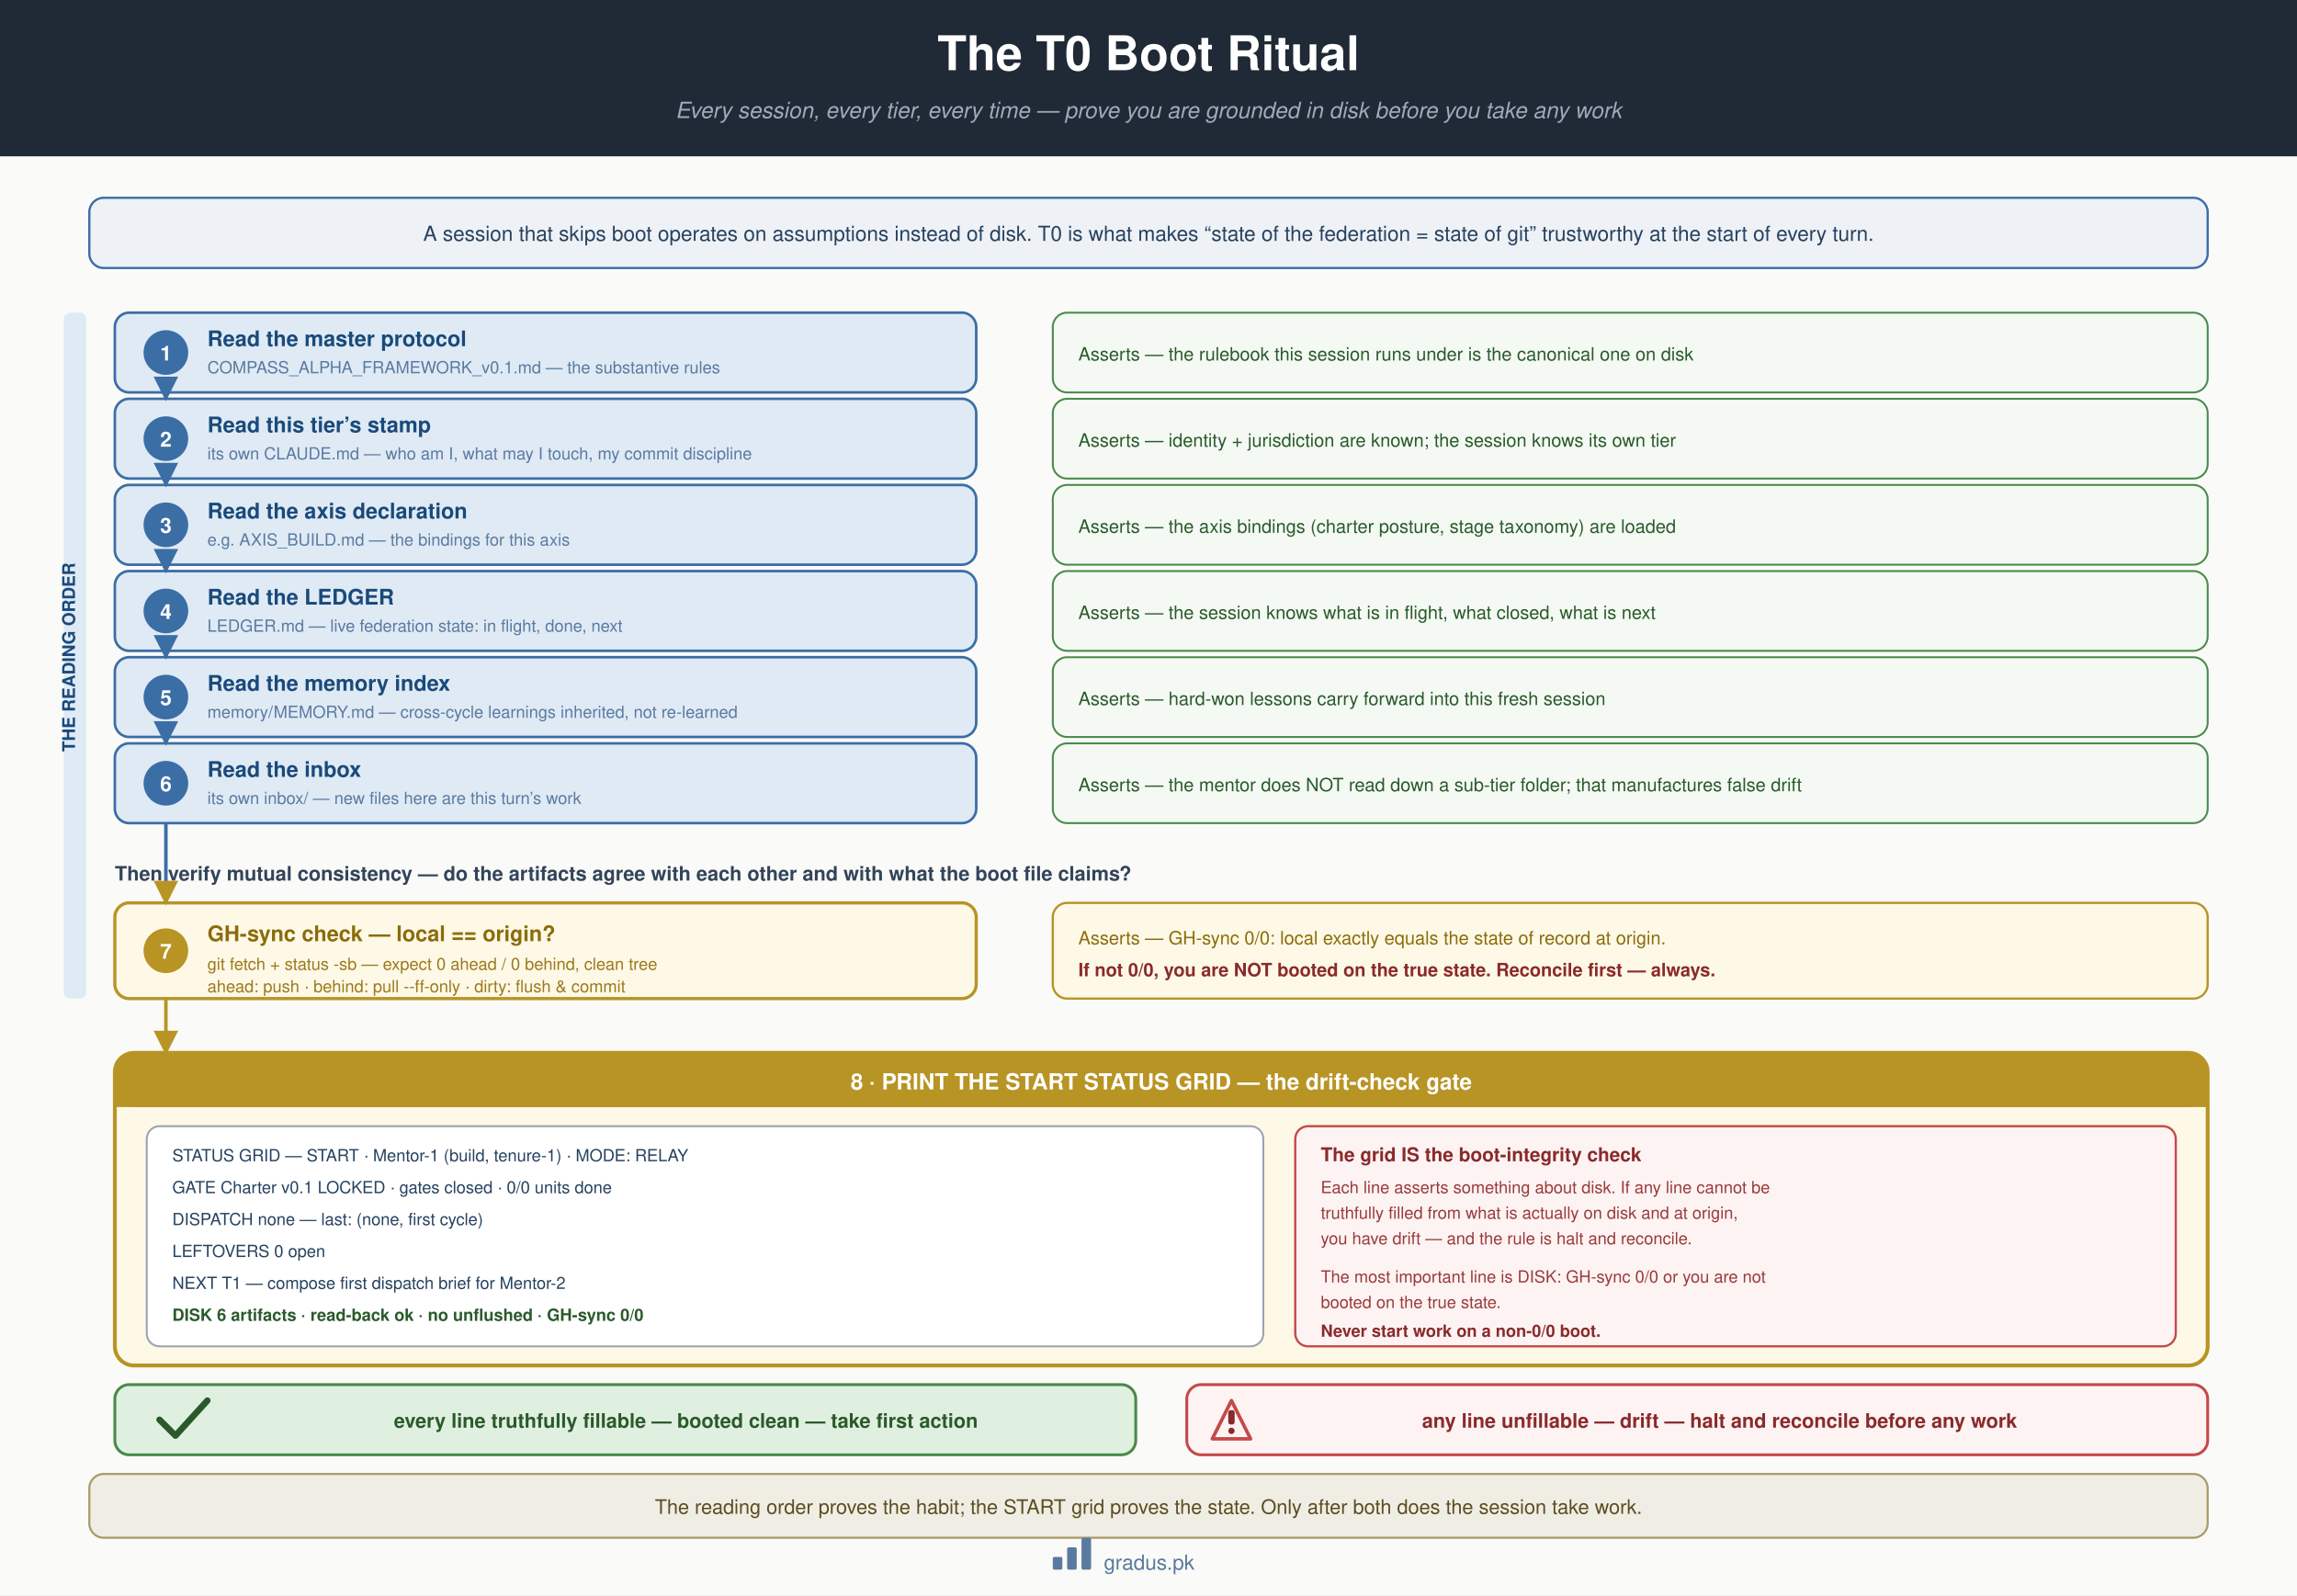
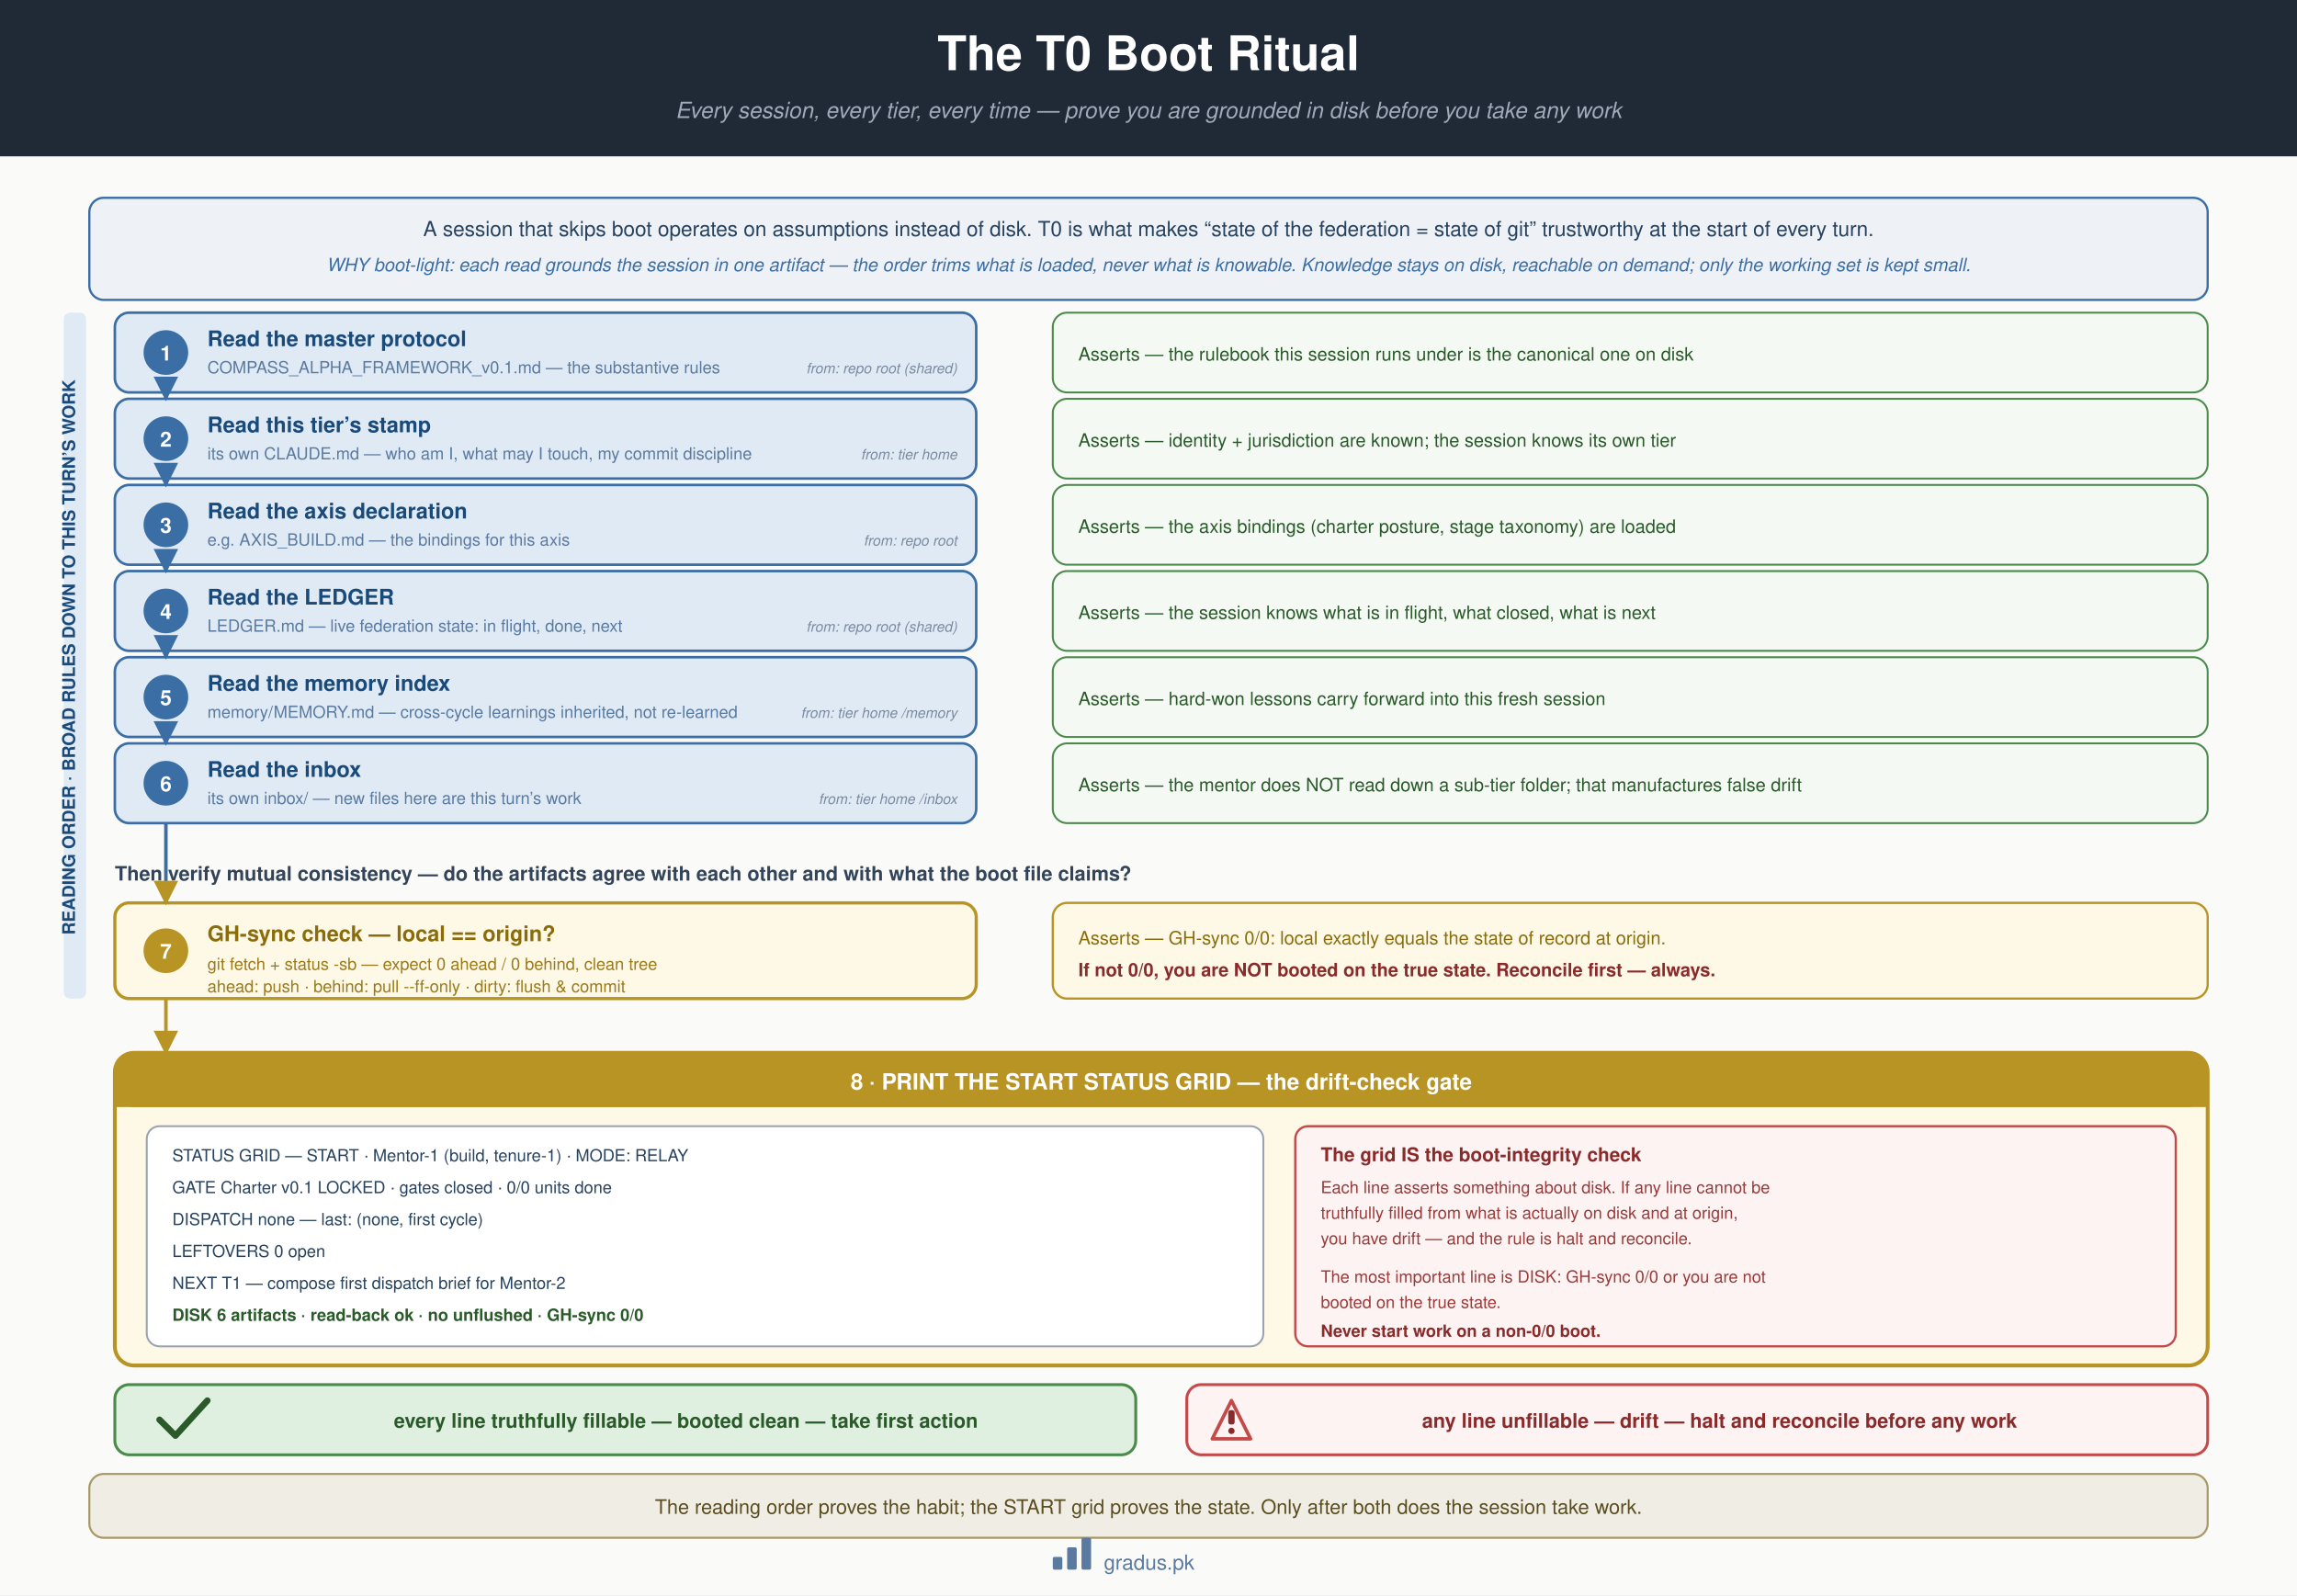
<svg xmlns="http://www.w3.org/2000/svg" xmlns:xlink="http://www.w3.org/1999/xlink" viewBox="0 0 1440 1000" font-family="-apple-system, BlinkMacSystemFont, 'Segoe UI', Helvetica, Arial, sans-serif">
  <defs>
    <marker id="agreen" viewBox="0 0 10 10" refX="9" refY="5" markerWidth="7" markerHeight="7" orient="auto-start-reverse">
      <path d="M0,0 L10,5 L0,10 z" fill="#4a8a4a" />
    </marker>
    <marker id="ablue" viewBox="0 0 10 10" refX="9" refY="5" markerWidth="7" markerHeight="7" orient="auto-start-reverse">
      <path d="M0,0 L10,5 L0,10 z" fill="#3b6ea5" />
    </marker>
    <marker id="aamber" viewBox="0 0 10 10" refX="9" refY="5" markerWidth="7" markerHeight="7" orient="auto-start-reverse">
      <path d="M0,0 L10,5 L0,10 z" fill="#b89425" />
    </marker>
    <marker id="ared" viewBox="0 0 10 10" refX="9" refY="5" markerWidth="7" markerHeight="7" orient="auto-start-reverse">
      <path d="M0,0 L10,5 L0,10 z" fill="#c44a4a" />
    </marker>
  </defs>
  <rect width="1440" height="1000" fill="#fafaf8" />
  <rect x="0" y="0" width="1440" height="98" fill="#1f2a36" />
  <text x="720" y="44" text-anchor="middle" font-size="30" font-weight="700" fill="#ffffff">The T0 Boot Ritual</text>
  <text x="720" y="74" text-anchor="middle" font-size="14" fill="#a0aabb" font-style="italic">Every session, every tier, every time — prove you are grounded in disk before you take any work</text>
-   <rect x="56" y="124" width="1328" height="44" rx="9" fill="#eef1f6" stroke="#3b6ea5" stroke-width="1.4" />
-   <text x="720" y="151" text-anchor="middle" font-size="13" fill="#26425f">A session that skips boot operates on assumptions instead of disk. T0 is what makes “state of the federation = state of git” trustworthy at the start of every turn.</text>
+   <rect x="56" y="124" width="1328" height="64" rx="9" fill="#eef1f6" stroke="#3b6ea5" stroke-width="1.4" />
+   <text x="720" y="148" text-anchor="middle" font-size="13" fill="#26425f">A session that skips boot operates on assumptions instead of disk. T0 is what makes “state of the federation = state of git” trustworthy at the start of every turn.</text>
+   <text x="720" y="170" text-anchor="middle" font-size="11.5" fill="#3b6ea5" font-style="italic">WHY boot-light: each read grounds the session in one artifact — the order trims what is loaded, never what is knowable. Knowledge stays on disk, reachable on demand; only the working set is kept small.</text>
  <rect x="40" y="196" width="14" height="430" rx="4" fill="#dfeaf5" />
-   <text x="47" y="412" font-size="11" font-weight="700" fill="#1a4a7a" transform="rotate(-90 47 412)" text-anchor="middle">THE READING ORDER</text>
+   <text x="47" y="412" font-size="11" font-weight="700" fill="#1a4a7a" transform="rotate(-90 47 412)" text-anchor="middle">READING ORDER · BROAD RULES DOWN TO THIS TURN’S WORK</text>
  <rect x="72" y="196" width="540" height="50" rx="9" fill="#dfeaf5" stroke="#3b6ea5" stroke-width="1.6" />
  <circle cx="104" cy="221" r="14" fill="#3b6ea5" />
  <text x="104" y="226" text-anchor="middle" font-size="13" font-weight="700" fill="#ffffff">1</text>
  <text x="130" y="217" font-size="13.5" font-weight="700" fill="#1a4a7a">Read the master protocol</text>
  <text x="130" y="234" font-size="10.5" fill="#5a7aa0">COMPASS_ALPHA_FRAMEWORK_v0.1.md — the substantive rules</text>
+   <text x="600" y="234" text-anchor="end" font-size="9" fill="#7a8aa0" font-style="italic">from: repo root (shared)</text>
  <rect x="660" y="196" width="724" height="50" rx="9" fill="#f4f9f4" stroke="#4a8a4a" stroke-width="1.2" />
  <text x="676" y="226" font-size="11.5" fill="#2a5a2a">Asserts — the rulebook this session runs under is the canonical one on disk</text>
  <rect x="72" y="250" width="540" height="50" rx="9" fill="#dfeaf5" stroke="#3b6ea5" stroke-width="1.6" />
  <circle cx="104" cy="275" r="14" fill="#3b6ea5" />
  <text x="104" y="280" text-anchor="middle" font-size="13" font-weight="700" fill="#ffffff">2</text>
  <text x="130" y="271" font-size="13.5" font-weight="700" fill="#1a4a7a">Read this tier’s stamp</text>
  <text x="130" y="288" font-size="10.5" fill="#5a7aa0">its own CLAUDE.md — who am I, what may I touch, my commit discipline</text>
+   <text x="600" y="288" text-anchor="end" font-size="9" fill="#7a8aa0" font-style="italic">from: tier home</text>
  <rect x="660" y="250" width="724" height="50" rx="9" fill="#f4f9f4" stroke="#4a8a4a" stroke-width="1.2" />
  <text x="676" y="280" font-size="11.5" fill="#2a5a2a">Asserts — identity + jurisdiction are known; the session knows its own tier</text>
  <rect x="72" y="304" width="540" height="50" rx="9" fill="#dfeaf5" stroke="#3b6ea5" stroke-width="1.6" />
  <circle cx="104" cy="329" r="14" fill="#3b6ea5" />
  <text x="104" y="334" text-anchor="middle" font-size="13" font-weight="700" fill="#ffffff">3</text>
  <text x="130" y="325" font-size="13.5" font-weight="700" fill="#1a4a7a">Read the axis declaration</text>
  <text x="130" y="342" font-size="10.5" fill="#5a7aa0">e.g. AXIS_BUILD.md — the bindings for this axis</text>
+   <text x="600" y="342" text-anchor="end" font-size="9" fill="#7a8aa0" font-style="italic">from: repo root</text>
  <rect x="660" y="304" width="724" height="50" rx="9" fill="#f4f9f4" stroke="#4a8a4a" stroke-width="1.2" />
  <text x="676" y="334" font-size="11.5" fill="#2a5a2a">Asserts — the axis bindings (charter posture, stage taxonomy) are loaded</text>
  <rect x="72" y="358" width="540" height="50" rx="9" fill="#dfeaf5" stroke="#3b6ea5" stroke-width="1.6" />
  <circle cx="104" cy="383" r="14" fill="#3b6ea5" />
  <text x="104" y="388" text-anchor="middle" font-size="13" font-weight="700" fill="#ffffff">4</text>
  <text x="130" y="379" font-size="13.5" font-weight="700" fill="#1a4a7a">Read the LEDGER</text>
  <text x="130" y="396" font-size="10.5" fill="#5a7aa0">LEDGER.md — live federation state: in flight, done, next</text>
+   <text x="600" y="396" text-anchor="end" font-size="9" fill="#7a8aa0" font-style="italic">from: repo root (shared)</text>
  <rect x="660" y="358" width="724" height="50" rx="9" fill="#f4f9f4" stroke="#4a8a4a" stroke-width="1.2" />
  <text x="676" y="388" font-size="11.5" fill="#2a5a2a">Asserts — the session knows what is in flight, what closed, what is next</text>
  <rect x="72" y="412" width="540" height="50" rx="9" fill="#dfeaf5" stroke="#3b6ea5" stroke-width="1.6" />
  <circle cx="104" cy="437" r="14" fill="#3b6ea5" />
  <text x="104" y="442" text-anchor="middle" font-size="13" font-weight="700" fill="#ffffff">5</text>
  <text x="130" y="433" font-size="13.5" font-weight="700" fill="#1a4a7a">Read the memory index</text>
  <text x="130" y="450" font-size="10.5" fill="#5a7aa0">memory/MEMORY.md — cross-cycle learnings inherited, not re-learned</text>
+   <text x="600" y="450" text-anchor="end" font-size="9" fill="#7a8aa0" font-style="italic">from: tier home /memory</text>
  <rect x="660" y="412" width="724" height="50" rx="9" fill="#f4f9f4" stroke="#4a8a4a" stroke-width="1.2" />
  <text x="676" y="442" font-size="11.5" fill="#2a5a2a">Asserts — hard-won lessons carry forward into this fresh session</text>
  <rect x="72" y="466" width="540" height="50" rx="9" fill="#dfeaf5" stroke="#3b6ea5" stroke-width="1.6" />
  <circle cx="104" cy="491" r="14" fill="#3b6ea5" />
  <text x="104" y="496" text-anchor="middle" font-size="13" font-weight="700" fill="#ffffff">6</text>
  <text x="130" y="487" font-size="13.5" font-weight="700" fill="#1a4a7a">Read the inbox</text>
  <text x="130" y="504" font-size="10.5" fill="#5a7aa0">its own inbox/ — new files here are this turn’s work</text>
+   <text x="600" y="504" text-anchor="end" font-size="9" fill="#7a8aa0" font-style="italic">from: tier home /inbox</text>
  <rect x="660" y="466" width="724" height="50" rx="9" fill="#f4f9f4" stroke="#4a8a4a" stroke-width="1.2" />
  <text x="676" y="496" font-size="11.5" fill="#2a5a2a">Asserts — the mentor does NOT read down a sub-tier folder; that manufactures false drift</text>
  <text x="72" y="552" font-size="12.5" font-weight="700" fill="#33445a">Then verify mutual consistency — do the artifacts agree with each other and with what the boot file claims?</text>
  <rect x="72" y="566" width="540" height="60" rx="9" fill="#fef8e7" stroke="#b89425" stroke-width="2" />
  <circle cx="104" cy="596" r="14" fill="#b89425" />
  <text x="104" y="601" text-anchor="middle" font-size="13" font-weight="700" fill="#ffffff">7</text>
  <text x="130" y="590" font-size="13.5" font-weight="700" fill="#8a6d0a">GH-sync check — local == origin?</text>
  <text x="130" y="608" font-size="10.5" fill="#9a7a1a">git fetch + status -sb — expect 0 ahead / 0 behind, clean tree</text>
  <text x="130" y="622" font-size="10.5" fill="#9a7a1a">ahead: push · behind: pull --ff-only · dirty: flush &amp; commit</text>
  <rect x="660" y="566" width="724" height="60" rx="9" fill="#fef8e7" stroke="#b89425" stroke-width="1.4" />
  <text x="676" y="592" font-size="11.5" fill="#8a6d0a">Asserts — GH-sync 0/0: local exactly equals the state of record at origin.</text>
  <text x="676" y="612" font-size="11.5" font-weight="700" fill="#8a2a2a">If not 0/0, you are NOT booted on the true state. Reconcile first — always.</text>
  <g stroke="#3b6ea5" stroke-width="2.2">
    <line x1="104" y1="246" x2="104" y2="250" marker-end="url(#ablue)" />
    <line x1="104" y1="300" x2="104" y2="304" marker-end="url(#ablue)" />
    <line x1="104" y1="354" x2="104" y2="358" marker-end="url(#ablue)" />
    <line x1="104" y1="408" x2="104" y2="412" marker-end="url(#ablue)" />
    <line x1="104" y1="462" x2="104" y2="466" marker-end="url(#ablue)" />
    <line x1="104" y1="516" x2="104" y2="566" marker-end="url(#aamber)" />
  </g>
  <line x1="104" y1="626" x2="104" y2="660" stroke="#b89425" stroke-width="2.2" marker-end="url(#aamber)" />
  <rect x="72" y="660" width="1312" height="196" rx="12" fill="#fef8e7" stroke="#b89425" stroke-width="2.4" />
  <rect x="72" y="660" width="1312" height="34" rx="12" fill="#b89425" />
  <rect x="72" y="678" width="1312" height="16" fill="#b89425" />
  <text x="728" y="683" text-anchor="middle" font-size="14" font-weight="700" fill="#ffffff">8 · PRINT THE START STATUS GRID — the drift-check gate</text>
  <rect x="92" y="706" width="700" height="138" rx="8" fill="#ffffff" stroke="#9aa3b0" stroke-width="1.2" />
  <g font-size="10.5" fill="#26425f">
    <text x="108" y="728">STATUS GRID — START · Mentor-1 (build, tenure-1) · MODE: RELAY</text>
    <text x="108" y="748">GATE       Charter v0.1 LOCKED · gates closed · 0/0 units done</text>
    <text x="108" y="768">DISPATCH   none — last: (none, first cycle)</text>
    <text x="108" y="788">LEFTOVERS  0 open</text>
    <text x="108" y="808">NEXT       T1 — compose first dispatch brief for Mentor-2</text>
    <text x="108" y="828" font-weight="700" fill="#2a5a2a">DISK       6 artifacts · read-back ok · no unflushed · GH-sync 0/0</text>
  </g>
  <rect x="812" y="706" width="552" height="138" rx="8" fill="#fdf3f3" stroke="#c44a4a" stroke-width="1.4" />
  <text x="828" y="728" font-size="12" font-weight="700" fill="#8a2a2a">The grid IS the boot-integrity check</text>
  <text x="828" y="748" font-size="10.5" fill="#9a3a3a">Each line asserts something about disk. If any line cannot be</text>
  <text x="828" y="764" font-size="10.5" fill="#9a3a3a">truthfully filled from what is actually on disk and at origin,</text>
  <text x="828" y="780" font-size="10.5" fill="#9a3a3a">you have drift — and the rule is halt and reconcile.</text>
  <text x="828" y="804" font-size="10.5" fill="#9a3a3a">The most important line is DISK: GH-sync 0/0 or you are not</text>
  <text x="828" y="820" font-size="10.5" fill="#9a3a3a">booted on the true state.</text>
  <text x="828" y="838" font-size="10.5" font-weight="700" fill="#8a2a2a">Never start work on a non-0/0 boot.</text>
  <line x1="700" y1="868" x2="1392" y2="868" stroke="#fafaf8" stroke-width="0" />
  <rect x="72" y="868" width="640" height="44" rx="9" fill="#e0f0e0" stroke="#4a8a4a" stroke-width="1.8" />
  <polyline points="100,890 110,900 130,878" fill="none" stroke="#2a5a2a" stroke-width="4" stroke-linecap="round" stroke-linejoin="round" />
  <text x="430" y="895" text-anchor="middle" font-size="12.5" font-weight="700" fill="#2a5a2a">every line truthfully fillable — booted clean — take first action</text>
  <rect x="744" y="868" width="640" height="44" rx="9" fill="#fdf3f3" stroke="#c44a4a" stroke-width="1.8" />
  <path d="M772,878 L760,902 L784,902 Z" fill="#fdf3f3" stroke="#c44a4a" stroke-width="2.2" stroke-linejoin="round" />
  <rect x="770" y="884" width="4" height="9" rx="1.5" fill="#8a2a2a" />
  <circle cx="772" cy="897" r="2" fill="#8a2a2a" />
  <text x="1078" y="895" text-anchor="middle" font-size="12.5" font-weight="700" fill="#8a2a2a">any line unfillable — drift — halt and reconcile before any work</text>
  <rect x="56" y="924" width="1328" height="40" rx="9" fill="#f0ede4" stroke="#a89968" stroke-width="1.3" />
  <text x="720" y="949" text-anchor="middle" font-size="12.5" fill="#5a4d20">The reading order proves the habit; the START grid proves the state. Only after both does the session take work.</text>
  <a href="https://gradus.pk" xlink:href="https://gradus.pk" target="_blank">
    <g fill="#5a7aa0">
      <rect x="660" y="976" width="6" height="8" rx="1" />
      <rect x="669" y="970" width="6" height="14" rx="1" />
      <rect x="678" y="964" width="6" height="20" rx="1" />
    </g>
    <text x="692" y="984" font-size="13" fill="#5a7aa0">gradus.pk</text>
  </a>
</svg>
